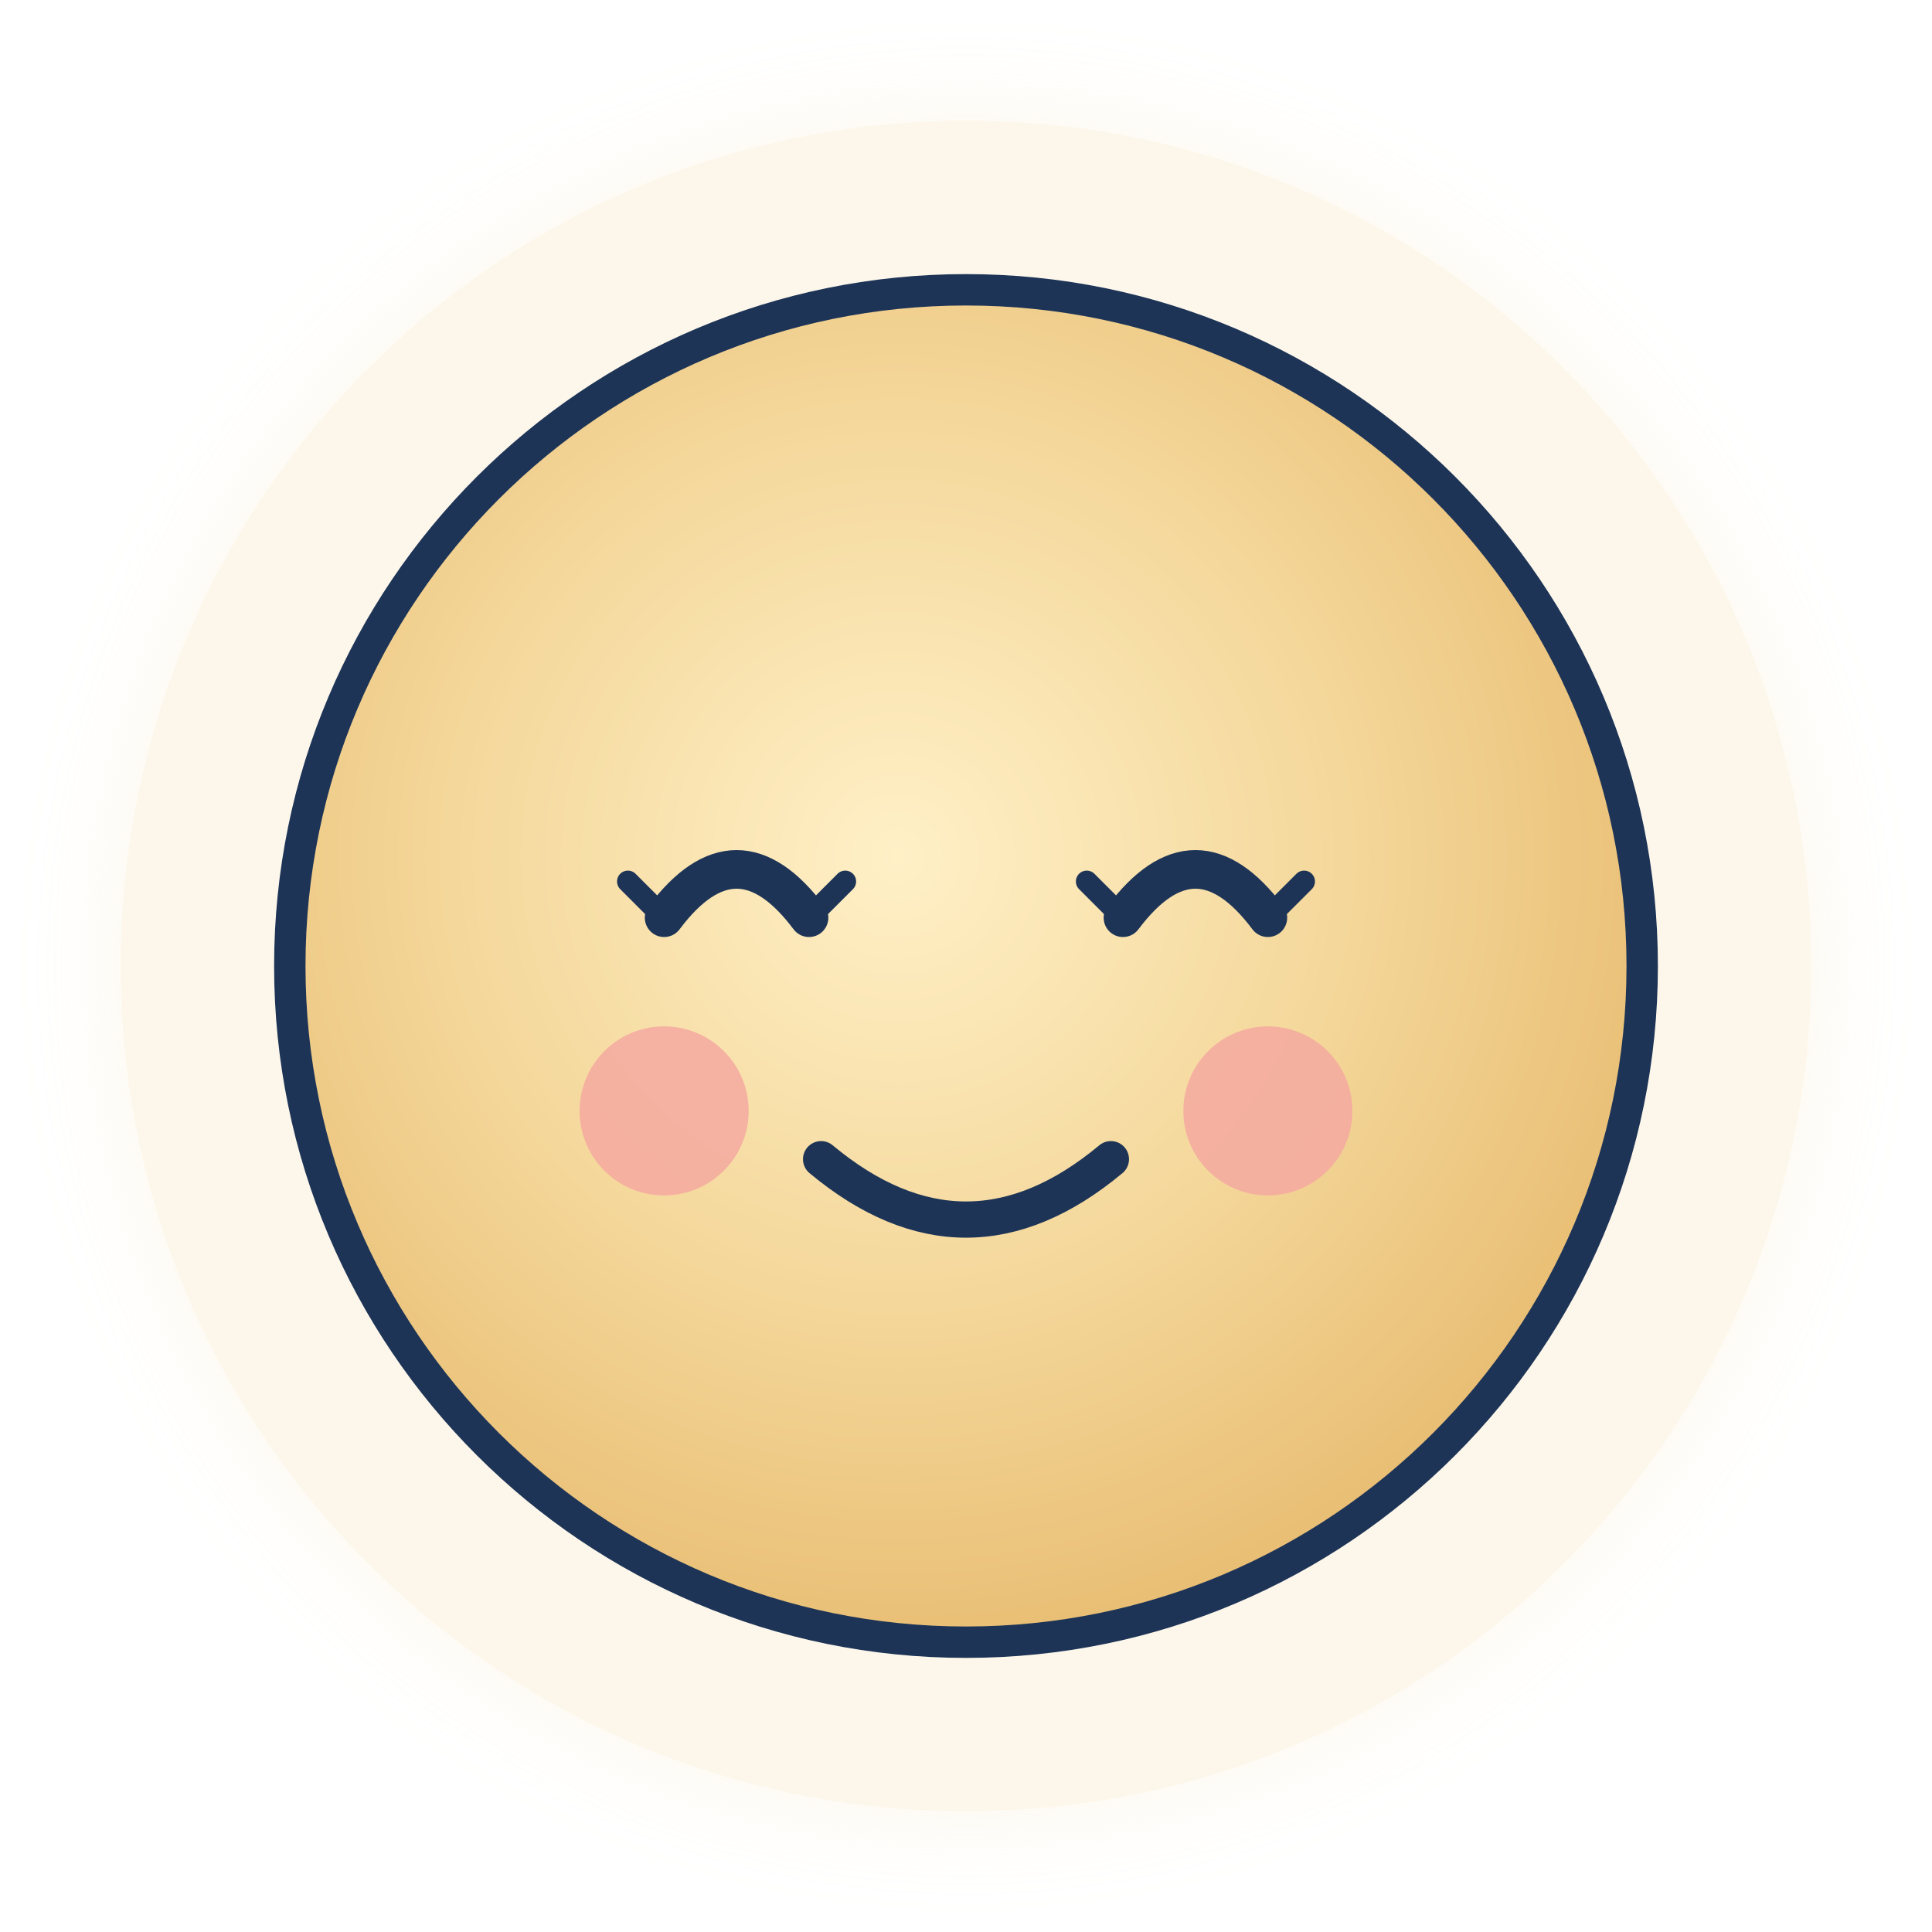
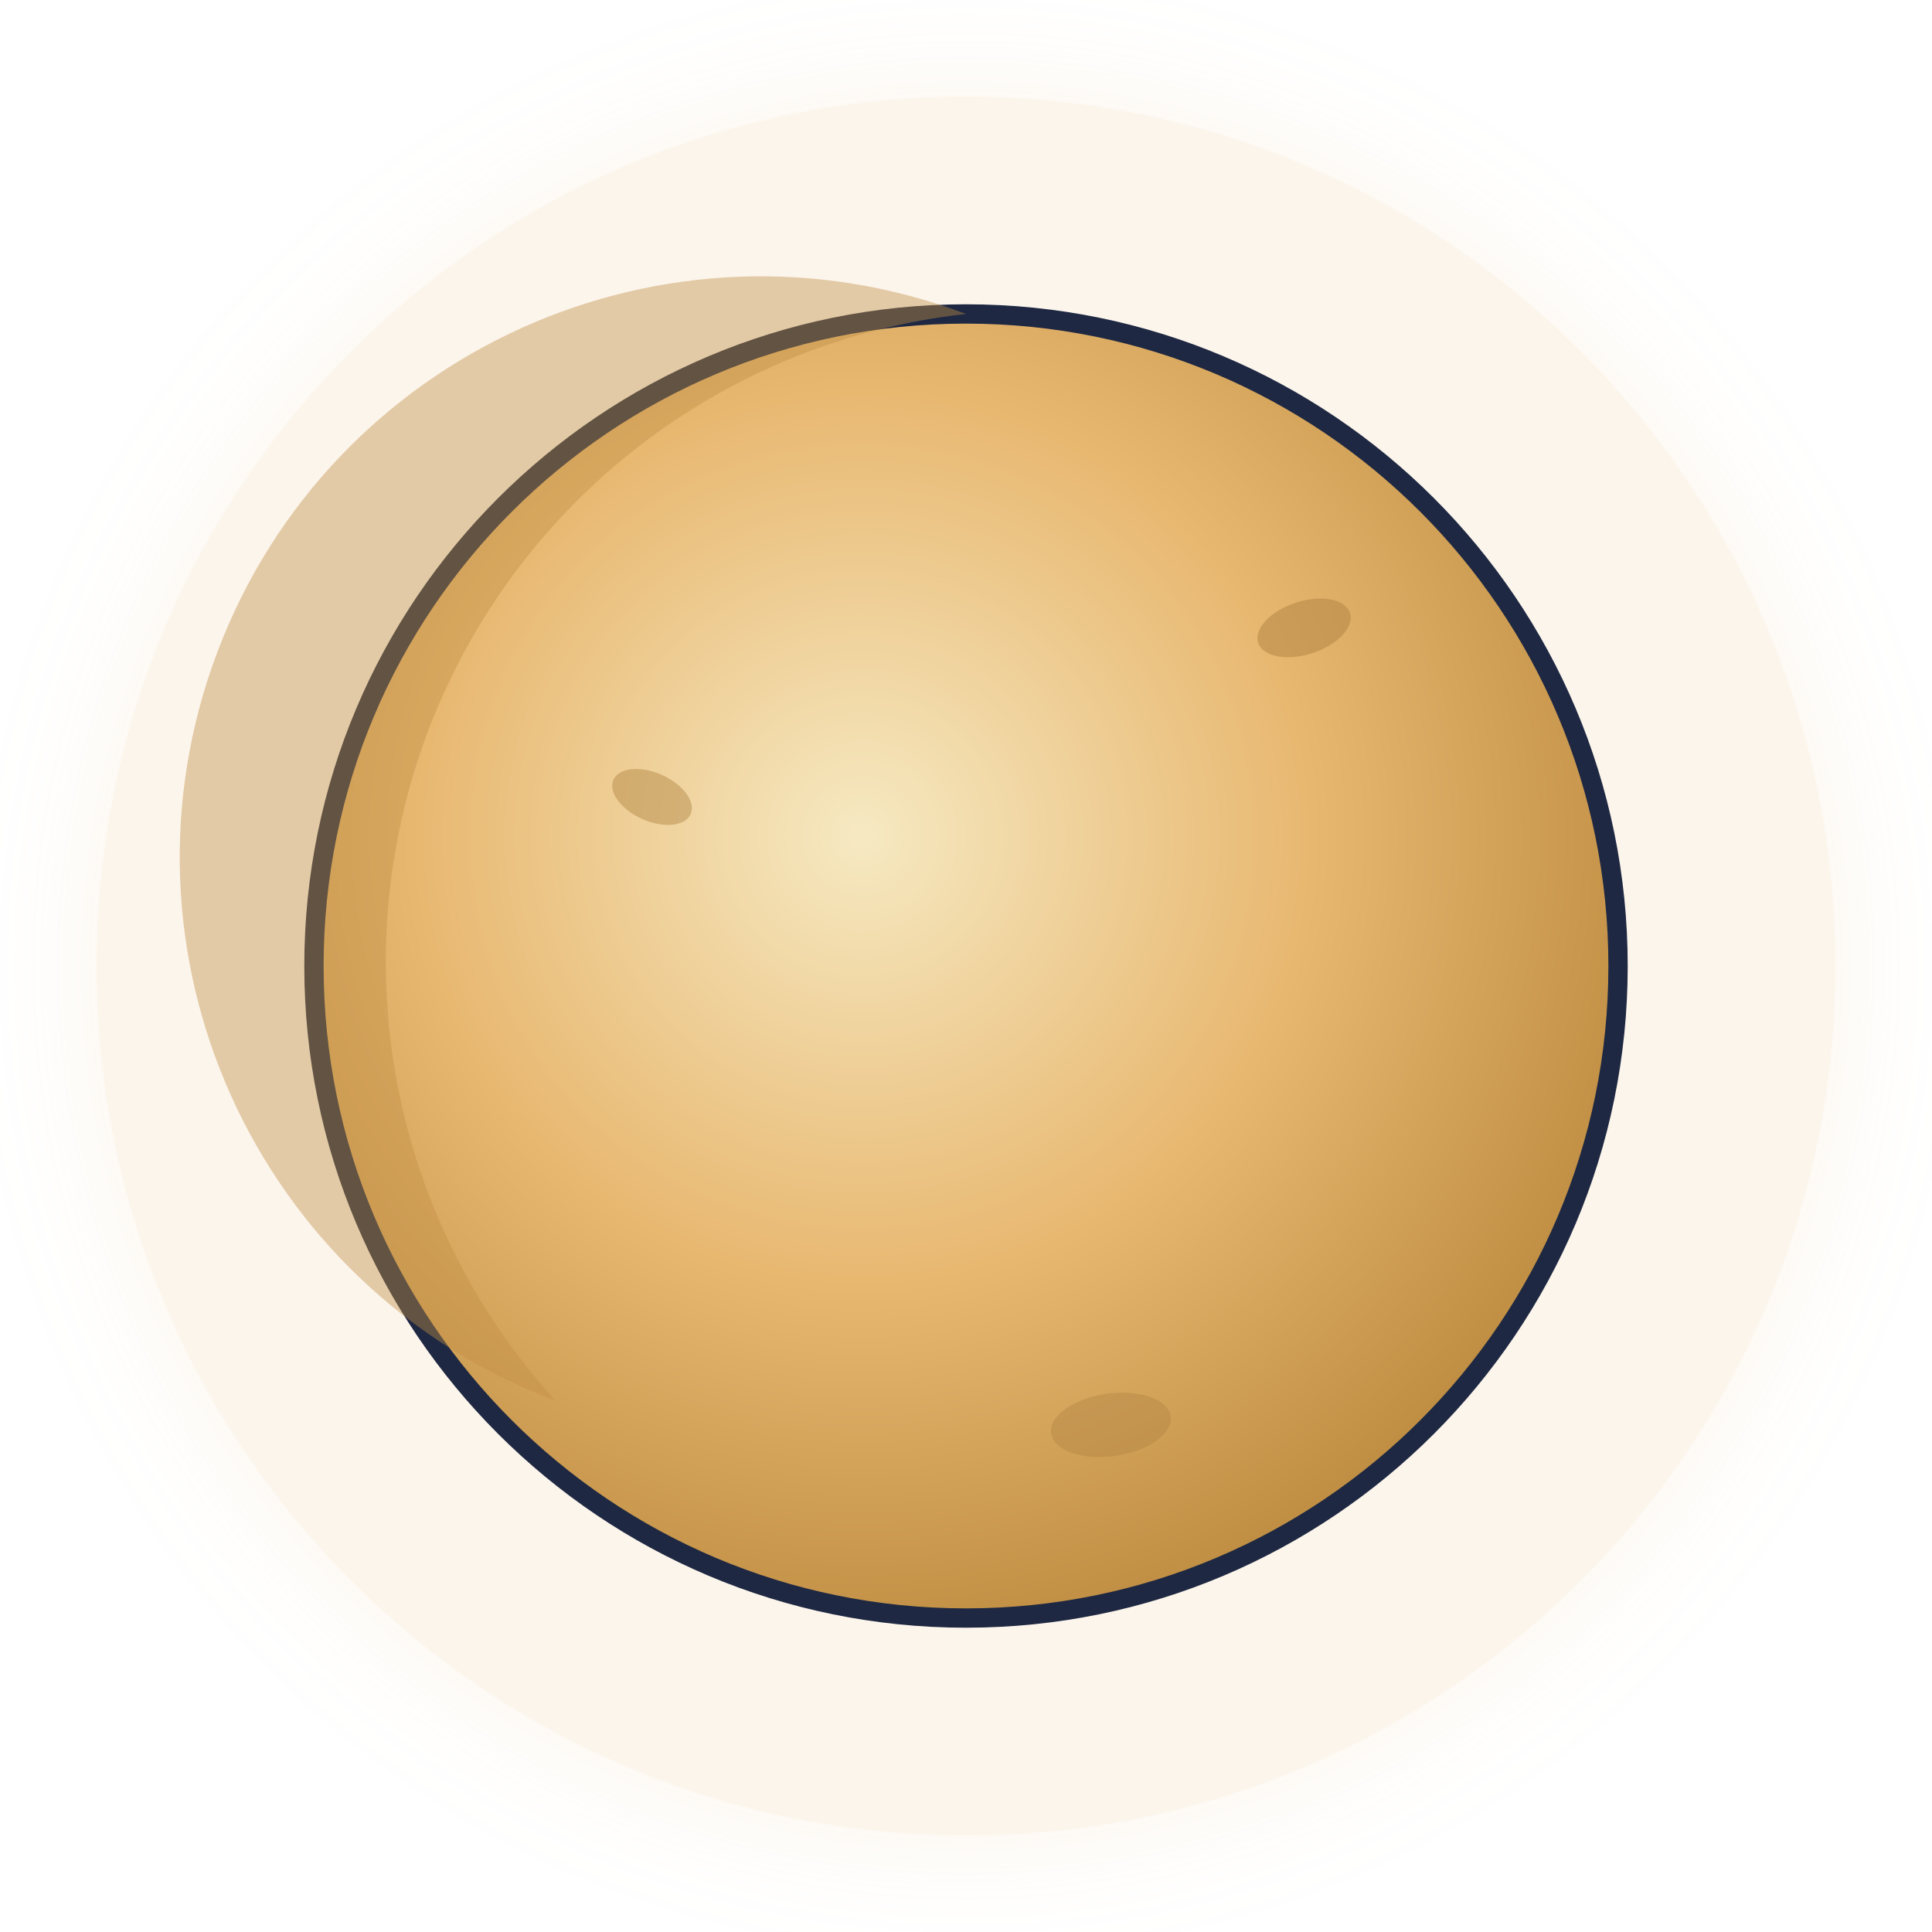
<svg xmlns="http://www.w3.org/2000/svg" viewBox="0 0 160 160" role="img" aria-label="Moon">
  <defs>
    <filter id="moonGlow" x="-25%" y="-25%" width="150%" height="150%">
-       <feGaussianBlur stdDeviation="4" result="blur" />
+       <feGaussianBlur stdDeviation="5" result="blur" />
      <feMerge>
        <feMergeNode in="blur" />
        <feMergeNode in="SourceGraphic" />
      </feMerge>
    </filter>
-     <radialGradient id="moonBody" cx="45%" cy="42%" r="60%">
-       <stop offset="0%" stop-color="#FFF0C7" />
-       <stop offset="55%" stop-color="#F4D79A" />
-       <stop offset="100%" stop-color="#E8BC71" />
+     <radialGradient id="moonBody" cx="42%" cy="40%" r="62%">
+       <stop offset="0%" stop-color="#F6E9C2" />
+       <stop offset="55%" stop-color="#E8B871" />
+       <stop offset="100%" stop-color="#C08F44" />
    </radialGradient>
  </defs>
-   <circle cx="80" cy="80" r="70" fill="#F4D79A" opacity="0.20" filter="url(#moonGlow)" />
-   <circle cx="80" cy="80" r="56" fill="url(#moonBody)" stroke="#1D3457" stroke-width="2.6" stroke-linejoin="round" />
-   <path d="M55 76 q6 -8 12 0" fill="none" stroke="#1D3457" stroke-width="3.2" stroke-linecap="round" />
-   <path d="M93 76 q6 -8 12 0" fill="none" stroke="#1D3457" stroke-width="3.2" stroke-linecap="round" />
-   <path d="M55 76 l-3 -3" stroke="#1D3457" stroke-width="1.8" stroke-linecap="round" />
-   <path d="M67 76 l3 -3" stroke="#1D3457" stroke-width="1.8" stroke-linecap="round" />
-   <path d="M93 76 l-3 -3" stroke="#1D3457" stroke-width="1.8" stroke-linecap="round" />
-   <path d="M105 76 l3 -3" stroke="#1D3457" stroke-width="1.8" stroke-linecap="round" />
-   <circle cx="55" cy="92" r="7" fill="#F4A9A0" opacity="0.85" />
-   <circle cx="105" cy="92" r="7" fill="#F4A9A0" opacity="0.85" />
-   <path d="M68 96 q12 10 24 0" fill="none" stroke="#1D3457" stroke-width="3" stroke-linecap="round" />
+   <circle cx="80" cy="80" r="72" fill="#E8B871" opacity="0.14" filter="url(#moonGlow)" />
+   <circle cx="80" cy="80" r="54" fill="url(#moonBody)" stroke="#1E2842" stroke-width="1.6" stroke-linejoin="round" />
+   <path d="M80 26 a54 54 0 0 0 -34 90 a42 42 0 0 1 34 -90 z" fill="#C08F44" opacity="0.42" />
+   <ellipse cx="108" cy="52" rx="4" ry="2.2" fill="#B08240" opacity="0.5" transform="rotate(-18 108 52)" />
+   <ellipse cx="54" cy="66" rx="3.5" ry="2" fill="#B08240" opacity="0.45" transform="rotate(24 54 66)" />
+   <ellipse cx="92" cy="118" rx="5" ry="2.6" fill="#B08240" opacity="0.4" transform="rotate(-8 92 118)" />
</svg>
